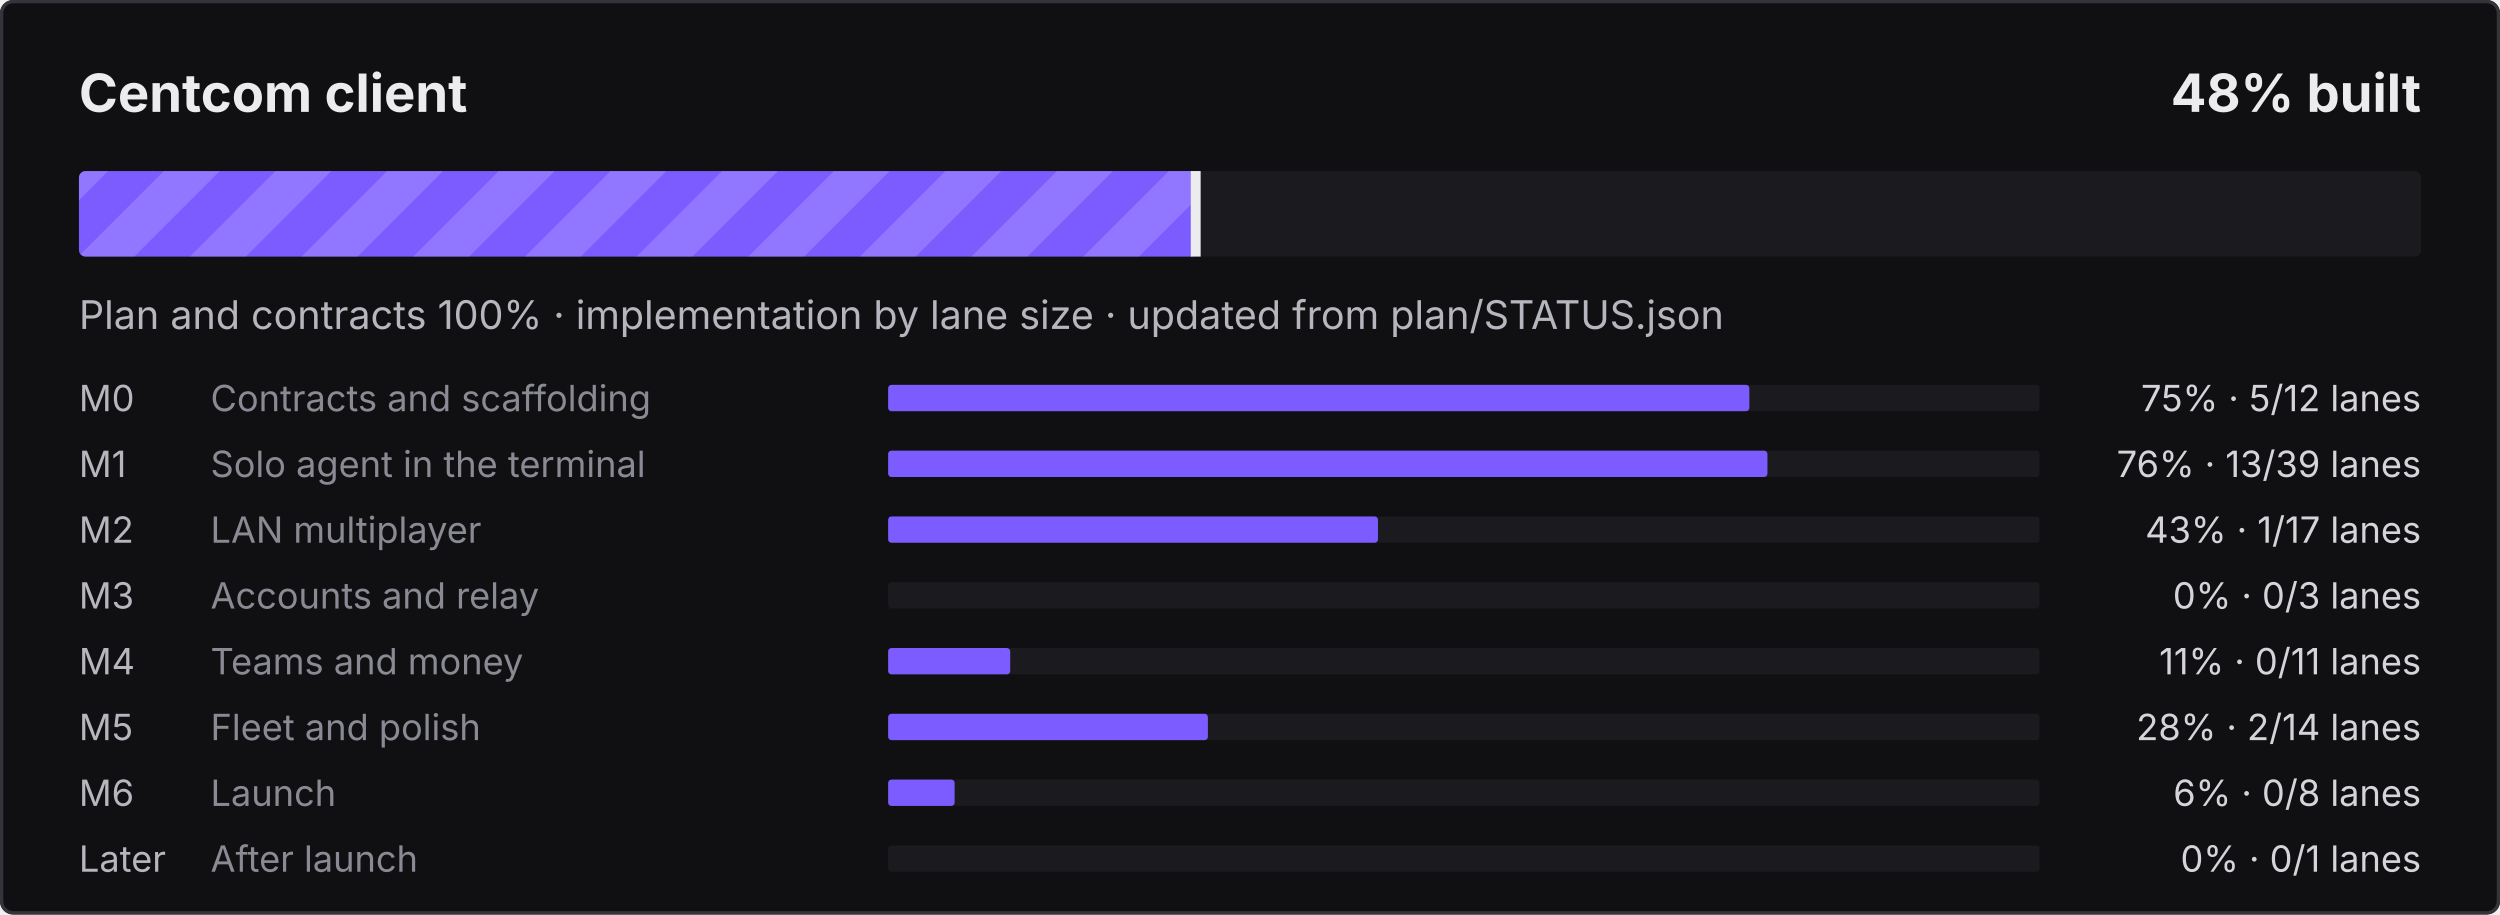
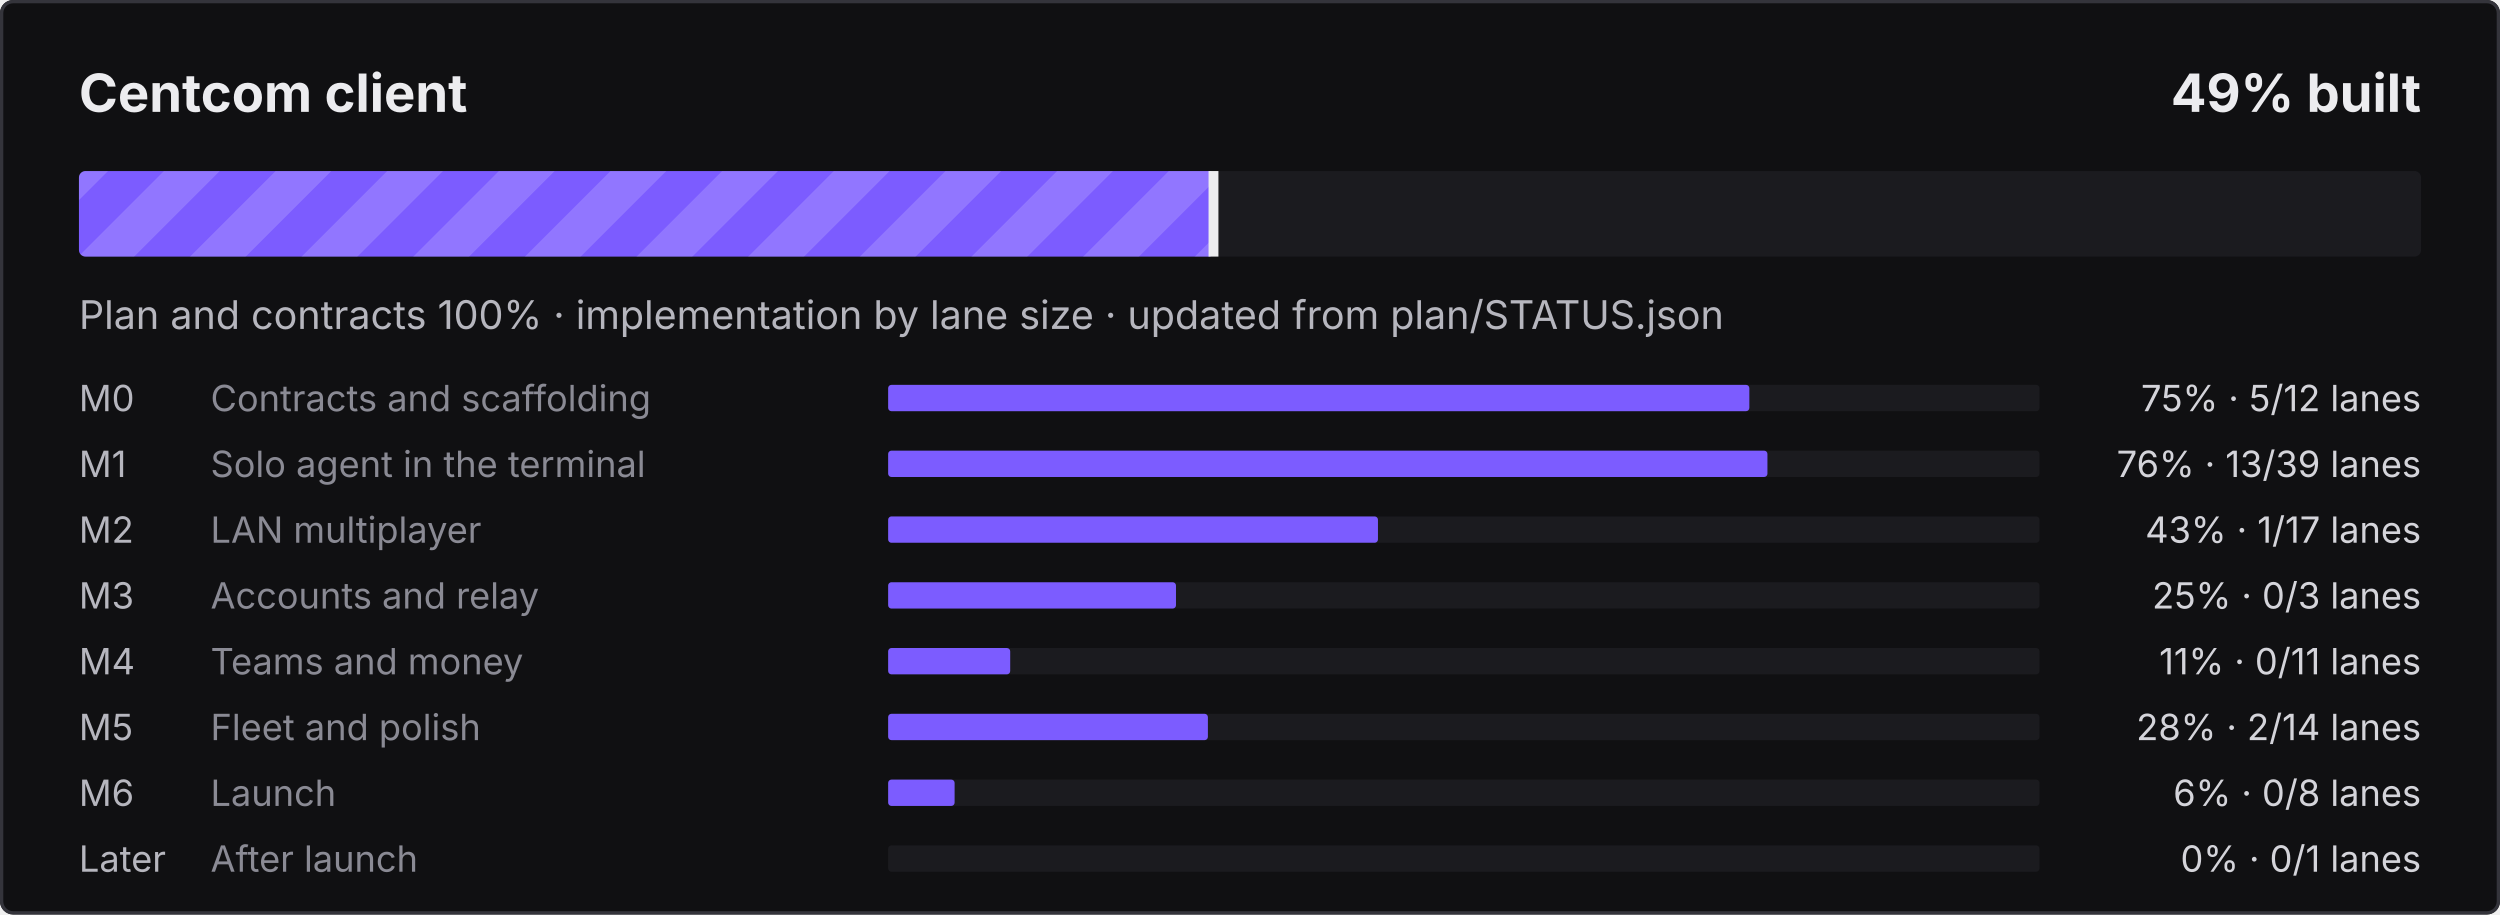
- <svg xmlns="http://www.w3.org/2000/svg" width="760" height="278" viewBox="0 0 760 278" role="img" aria-label="Centcom client: 48% built">
+ <svg xmlns="http://www.w3.org/2000/svg" width="760" height="278" viewBox="0 0 760 278" role="img" aria-label="Centcom client: 49% built">
  <defs>
    <pattern id="s" width="24" height="24" patternUnits="userSpaceOnUse" patternTransform="rotate(45)">
      <rect width="12" height="24" fill="#fff" fill-opacity=".16" />
    </pattern>
    <clipPath id="c">
      <rect x="24" y="52" width="712" height="26" rx="2" />
    </clipPath>
  </defs>
  <style>@keyframes mv{to{transform:translateX(24px)}}
.st{animation:mv .9s linear infinite}text{font-family:ui-sans-serif,system-ui,-apple-system,"Segoe UI",sans-serif}
@media (prefers-reduced-motion:reduce){.st{animation:none}}</style>
  <rect width="760" height="278" rx="4" fill="#101012" />
  <rect x=".5" y=".5" width="759" height="277" rx="3.5" fill="none" stroke="#34343B" />
  <text x="24" y="34" fill="#ECECEF" font-size="16" font-weight="700">Centcom client</text>
-   <text x="736" y="34" fill="#ECECEF" font-size="16" font-weight="700" text-anchor="end">48% built</text>
+   <text x="736" y="34" fill="#ECECEF" font-size="16" font-weight="700" text-anchor="end">49% built</text>
  <rect x="24" y="52" width="712" height="26" rx="2" fill="#1B1B1F" />
  <clipPath id="cf">
-     <rect x="24" y="52" width="340.0" height="26" rx="2" />
+     <rect x="24" y="52" width="345.4" height="26" rx="2" />
  </clipPath>
  <g clip-path="url(#cf)">
-     <rect x="24" y="52" width="340.0" height="26" fill="#7C5CFF" />
-     <rect x="0" y="52" width="388.0" height="26" fill="url(#s)" class="st" />
+     <rect x="24" y="52" width="345.4" height="26" fill="#7C5CFF" />
+     <rect x="0" y="52" width="393.4" height="26" fill="url(#s)" class="st" />
  </g>
-   <rect x="362.0" y="52" width="3" height="26" fill="#ECECEF" />
+   <rect x="367.4" y="52" width="3" height="26" fill="#ECECEF" />
  <text x="24" y="100" fill="#B6B6BE" font-size="12">Plan and contracts 100% · implementation by lane size · updated from plan/STATUS.json</text>
  <text x="24" y="125" fill="#B6B6BE" font-size="11">M0</text>
  <text x="64" y="125" fill="#8A8A94" font-size="11">Contracts and scaffolding</text>
  <rect x="270" y="117" width="350" height="8" rx="1" fill="#1B1B1F" />
  <rect x="270" y="117" width="261.8" height="8" rx="1" fill="#7C5CFF" />
  <text x="736" y="125" fill="#D4D4DA" font-size="11" text-anchor="end">75% · 5/12 lanes</text>
  <text x="24" y="145" fill="#B6B6BE" font-size="11">M1</text>
  <text x="64" y="145" fill="#8A8A94" font-size="11">Solo agent in the terminal</text>
  <rect x="270" y="137" width="350" height="8" rx="1" fill="#1B1B1F" />
  <rect x="270" y="137" width="267.3" height="8" rx="1" fill="#7C5CFF" />
  <text x="736" y="145" fill="#D4D4DA" font-size="11" text-anchor="end">76% · 13/39 lanes</text>
  <text x="24" y="165" fill="#B6B6BE" font-size="11">M2</text>
  <text x="64" y="165" fill="#8A8A94" font-size="11">LAN multiplayer</text>
  <rect x="270" y="157" width="350" height="8" rx="1" fill="#1B1B1F" />
  <rect x="270" y="157" width="148.9" height="8" rx="1" fill="#7C5CFF" />
  <text x="736" y="165" fill="#D4D4DA" font-size="11" text-anchor="end">43% · 1/17 lanes</text>
  <text x="24" y="185" fill="#B6B6BE" font-size="11">M3</text>
  <text x="64" y="185" fill="#8A8A94" font-size="11">Accounts and relay</text>
  <rect x="270" y="177" width="350" height="8" rx="1" fill="#1B1B1F" />
-   <text x="736" y="185" fill="#D4D4DA" font-size="11" text-anchor="end">0% · 0/3 lanes</text>
+   <rect x="270" y="177" width="87.5" height="8" rx="1" fill="#7C5CFF" />
+   <text x="736" y="185" fill="#D4D4DA" font-size="11" text-anchor="end">25% · 0/3 lanes</text>
  <text x="24" y="205" fill="#B6B6BE" font-size="11">M4</text>
  <text x="64" y="205" fill="#8A8A94" font-size="11">Teams and money</text>
  <rect x="270" y="197" width="350" height="8" rx="1" fill="#1B1B1F" />
  <rect x="270" y="197" width="37.1" height="8" rx="1" fill="#7C5CFF" />
  <text x="736" y="205" fill="#D4D4DA" font-size="11" text-anchor="end">11% · 0/11 lanes</text>
  <text x="24" y="225" fill="#B6B6BE" font-size="11">M5</text>
  <text x="64" y="225" fill="#8A8A94" font-size="11">Fleet and polish</text>
  <rect x="270" y="217" width="350" height="8" rx="1" fill="#1B1B1F" />
  <rect x="270" y="217" width="97.2" height="8" rx="1" fill="#7C5CFF" />
  <text x="736" y="225" fill="#D4D4DA" font-size="11" text-anchor="end">28% · 2/14 lanes</text>
  <text x="24" y="245" fill="#B6B6BE" font-size="11">M6</text>
  <text x="64" y="245" fill="#8A8A94" font-size="11">Launch</text>
  <rect x="270" y="237" width="350" height="8" rx="1" fill="#1B1B1F" />
  <rect x="270" y="237" width="20.2" height="8" rx="1" fill="#7C5CFF" />
  <text x="736" y="245" fill="#D4D4DA" font-size="11" text-anchor="end">6% · 0/8 lanes</text>
  <text x="24" y="265" fill="#B6B6BE" font-size="11">Later</text>
  <text x="64" y="265" fill="#8A8A94" font-size="11">After launch</text>
  <rect x="270" y="257" width="350" height="8" rx="1" fill="#1B1B1F" />
  <text x="736" y="265" fill="#D4D4DA" font-size="11" text-anchor="end">0% · 0/1 lanes</text>
</svg>
